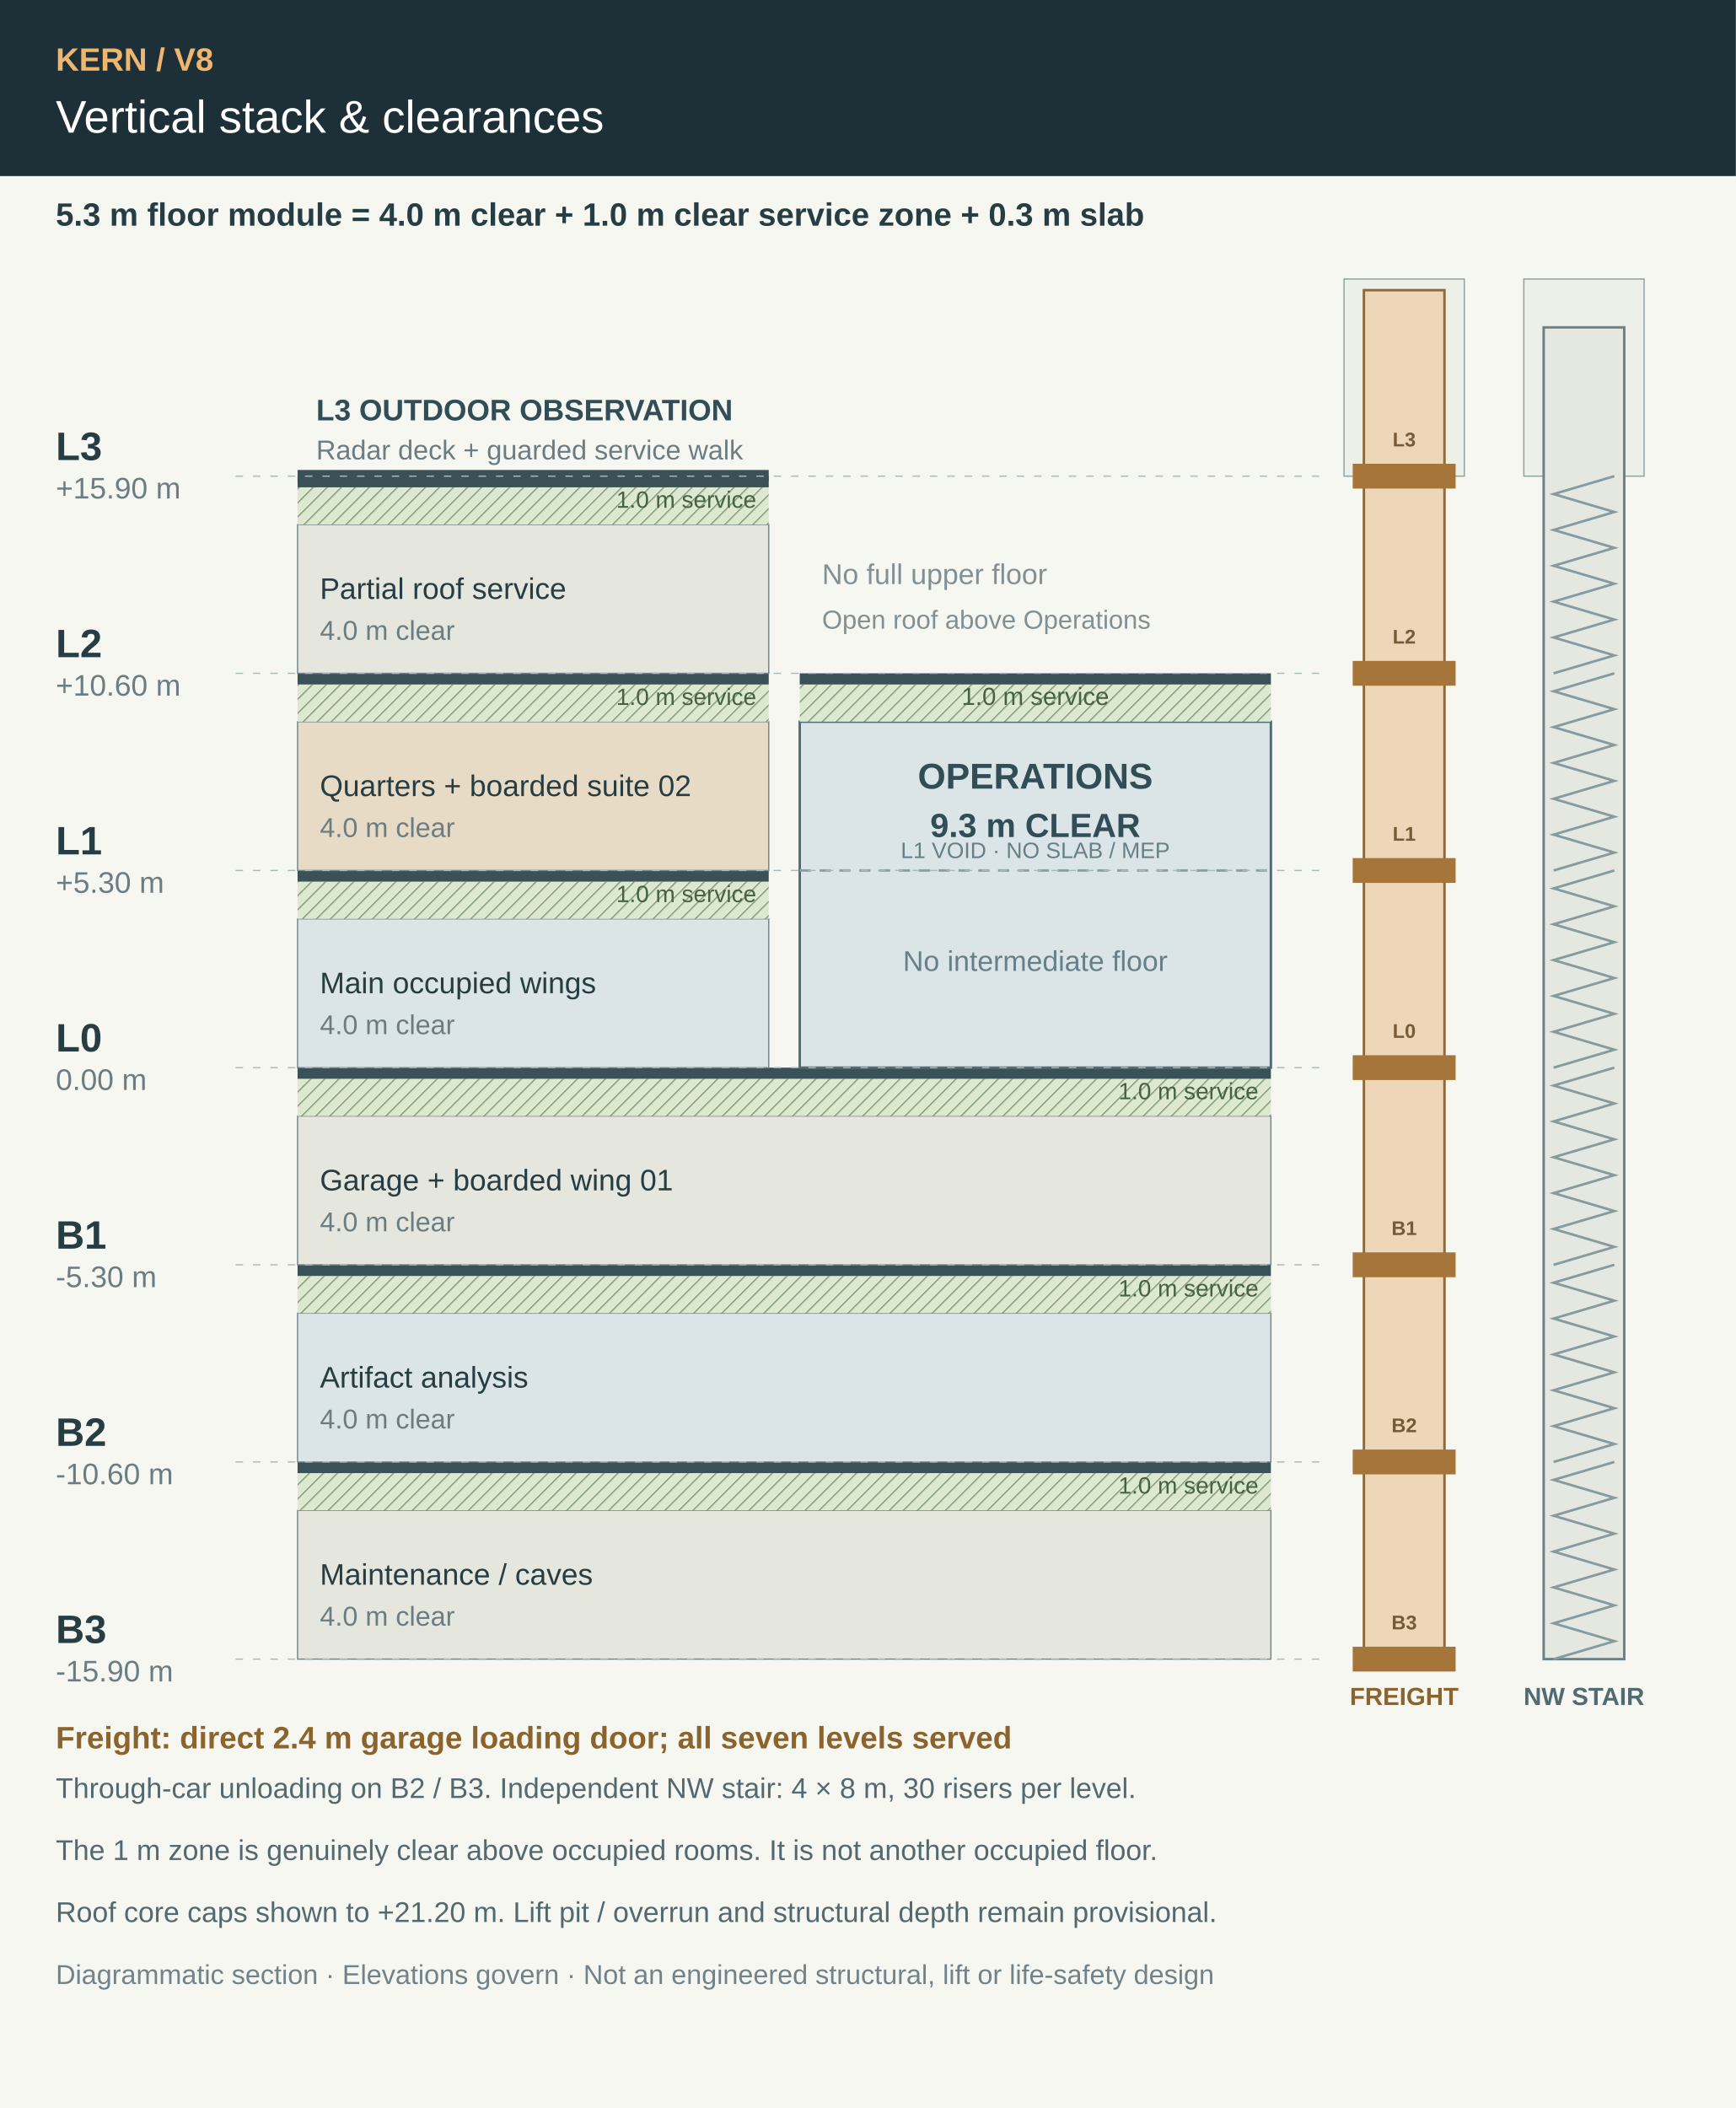
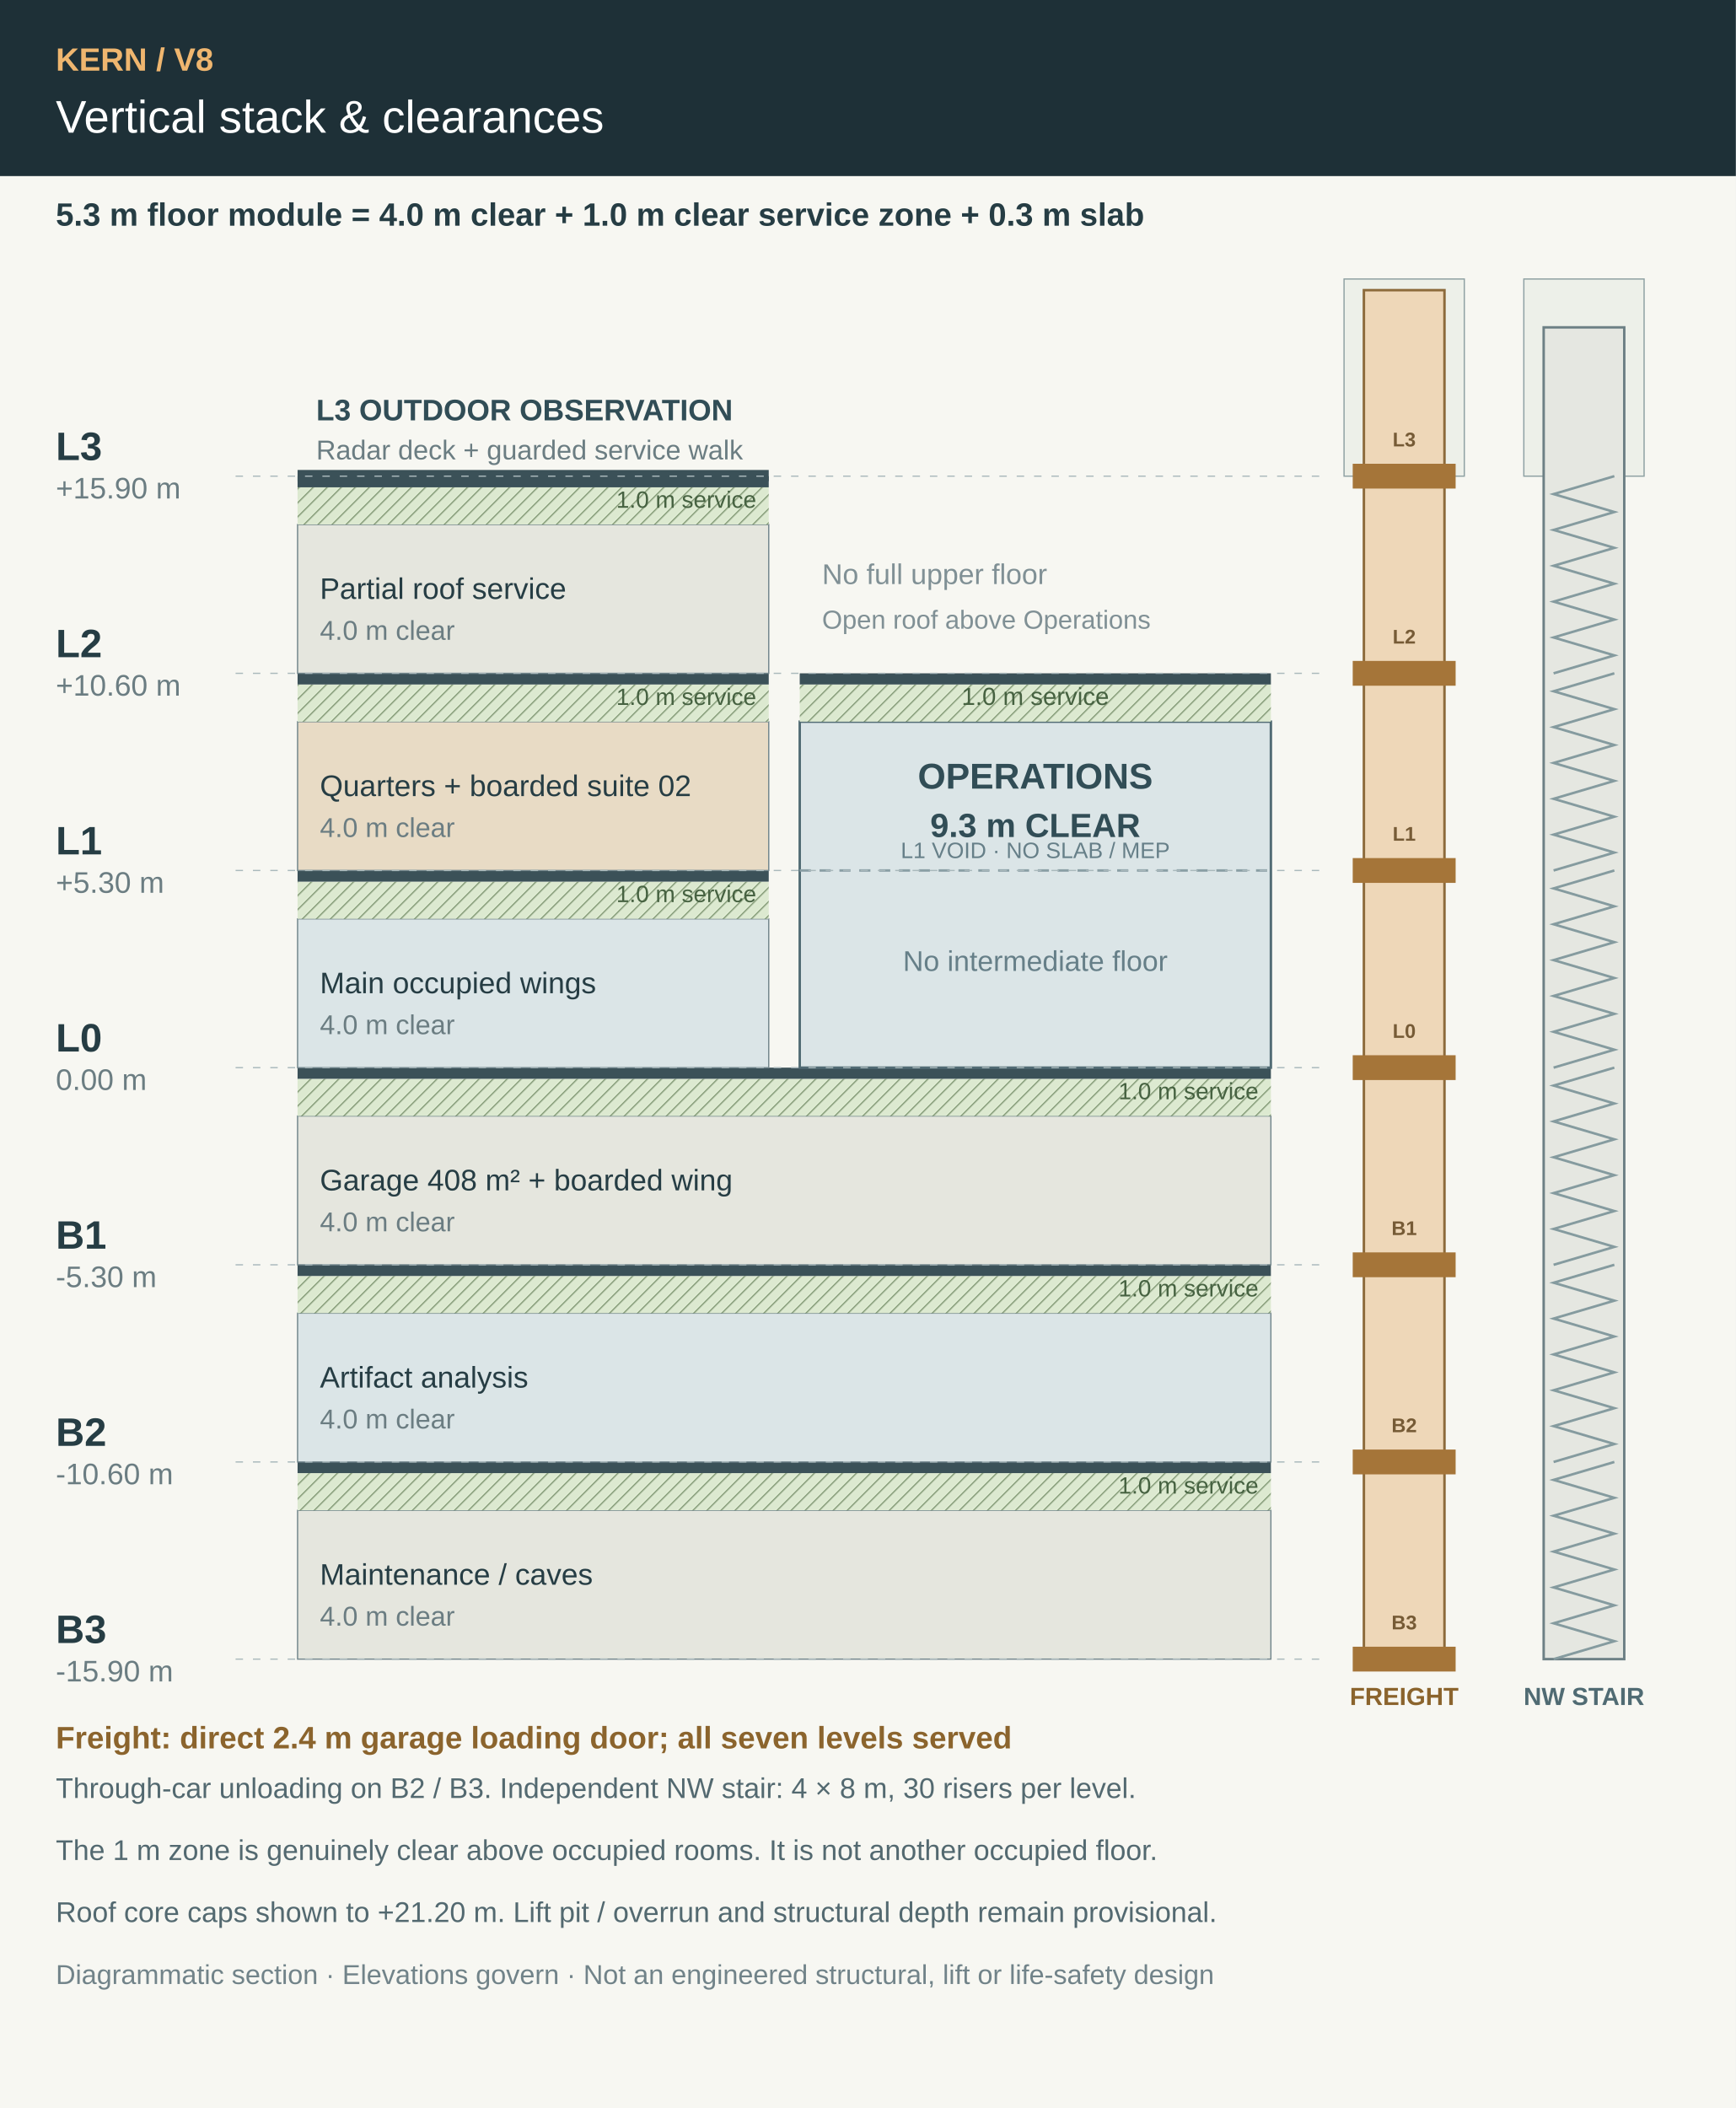
<svg xmlns="http://www.w3.org/2000/svg" viewBox="0 0 1400 1700" width="1400" height="1700">
  <rect x="0" y="0" width="1400" height="1700" fill="#f7f7f2" stroke="none" stroke-width="1" />
  <rect x="0" y="0" width="1400" height="142" fill="#1e3037" stroke="none" stroke-width="1" />
  <text x="45" y="57" font-family="Arial,sans-serif" font-size="26" font-weight="bold" fill="#efb66f" text-anchor="start">KERN / V8</text>
  <text x="45" y="107" font-family="Arial,sans-serif" font-size="37" font-weight="normal" fill="#fff" text-anchor="start">Vertical stack &amp; clearances</text>
  <text x="45" y="182" font-family="Arial,sans-serif" font-size="26" font-weight="bold" fill="#263d44" text-anchor="start">5.3 m floor module  =  4.0 m clear  +  1.0 m clear service zone  +  0.3 m slab</text>
  <defs>
    <pattern id="mep" width="8" height="8" patternUnits="userSpaceOnUse" patternTransform="rotate(45)">
      <rect width="8" height="8" fill="#dce9d0" />
      <path d="M0 0v8" stroke="#849b77" stroke-width="2" />
    </pattern>
  </defs>
  <rect x="240" y="1218.0" width="785" height="120" fill="#e5e6de" stroke="#72868c" stroke-width="1" />
  <rect x="240" y="1188.0" width="785" height="30" fill="url(#mep)" stroke="none" stroke-width="1" />
  <rect x="240" y="1179.0" width="785" height="9.0" fill="#3b5158" stroke="none" stroke-width="1" />
  <text x="258" y="1278.0" font-family="Arial,sans-serif" font-size="24" font-weight="normal" fill="#263d44" text-anchor="start">Maintenance / caves</text>
  <text x="258" y="1311.0" font-family="Arial,sans-serif" font-size="22" font-weight="normal" fill="#6b7d82" text-anchor="start">4.0 m clear</text>
  <text x="1015" y="1204.5" font-family="Arial,sans-serif" font-size="19" font-weight="normal" fill="#466241" text-anchor="end">1.0 m service</text>
  <rect x="240" y="1059.0" width="785" height="120" fill="#dbe5e7" stroke="#72868c" stroke-width="1" />
  <rect x="240" y="1029.0" width="785" height="30" fill="url(#mep)" stroke="none" stroke-width="1" />
  <rect x="240" y="1020.0" width="785" height="9.0" fill="#3b5158" stroke="none" stroke-width="1" />
  <text x="258" y="1119.0" font-family="Arial,sans-serif" font-size="24" font-weight="normal" fill="#263d44" text-anchor="start">Artifact analysis</text>
  <text x="258" y="1152.0" font-family="Arial,sans-serif" font-size="22" font-weight="normal" fill="#6b7d82" text-anchor="start">4.0 m clear</text>
  <text x="1015" y="1045.5" font-family="Arial,sans-serif" font-size="19" font-weight="normal" fill="#466241" text-anchor="end">1.0 m service</text>
  <rect x="240" y="900.0" width="785" height="120" fill="#e5e6de" stroke="#72868c" stroke-width="1" />
  <rect x="240" y="870.0" width="785" height="30" fill="url(#mep)" stroke="none" stroke-width="1" />
  <rect x="240" y="861.0" width="785" height="9.0" fill="#3b5158" stroke="none" stroke-width="1" />
-   <text x="258" y="960.0" font-family="Arial,sans-serif" font-size="24" font-weight="normal" fill="#263d44" text-anchor="start">Garage + boarded wing 01</text>
+   <text x="258" y="960.0" font-family="Arial,sans-serif" font-size="24" font-weight="normal" fill="#263d44" text-anchor="start">Garage 408 m² + boarded wing</text>
  <text x="258" y="993" font-family="Arial,sans-serif" font-size="22" font-weight="normal" fill="#6b7d82" text-anchor="start">4.0 m clear</text>
  <text x="1015" y="886.5" font-family="Arial,sans-serif" font-size="19" font-weight="normal" fill="#466241" text-anchor="end">1.0 m service</text>
  <rect x="240" y="741.0" width="380" height="120" fill="#dbe5e7" stroke="#72868c" stroke-width="1" />
  <rect x="240" y="711.0" width="380" height="30" fill="url(#mep)" stroke="none" stroke-width="1" />
  <rect x="240" y="702.0" width="380" height="9.0" fill="#3b5158" stroke="none" stroke-width="1" />
  <text x="258" y="801.0" font-family="Arial,sans-serif" font-size="24" font-weight="normal" fill="#263d44" text-anchor="start">Main occupied wings</text>
  <text x="258" y="834.0" font-family="Arial,sans-serif" font-size="22" font-weight="normal" fill="#6b7d82" text-anchor="start">4.0 m clear</text>
  <text x="610" y="727.5" font-family="Arial,sans-serif" font-size="19" font-weight="normal" fill="#466241" text-anchor="end">1.0 m service</text>
  <rect x="240" y="582.0" width="380" height="120" fill="#e8dbc5" stroke="#72868c" stroke-width="1" />
  <rect x="240" y="552.0" width="380" height="30" fill="url(#mep)" stroke="none" stroke-width="1" />
  <rect x="240" y="543.0" width="380" height="9.0" fill="#3b5158" stroke="none" stroke-width="1" />
  <text x="258" y="642.0" font-family="Arial,sans-serif" font-size="24" font-weight="normal" fill="#263d44" text-anchor="start">Quarters + boarded suite 02</text>
  <text x="258" y="675.0" font-family="Arial,sans-serif" font-size="22" font-weight="normal" fill="#6b7d82" text-anchor="start">4.0 m clear</text>
  <text x="610" y="568.5" font-family="Arial,sans-serif" font-size="19" font-weight="normal" fill="#466241" text-anchor="end">1.0 m service</text>
  <rect x="240" y="423.0" width="380" height="120" fill="#e5e6de" stroke="#72868c" stroke-width="1" />
  <rect x="240" y="393.0" width="380" height="30" fill="url(#mep)" stroke="none" stroke-width="1" />
  <rect x="240" y="384.0" width="380" height="9.0" fill="#3b5158" stroke="none" stroke-width="1" />
  <text x="258" y="483.0" font-family="Arial,sans-serif" font-size="24" font-weight="normal" fill="#263d44" text-anchor="start">Partial roof service</text>
  <text x="258" y="516.0" font-family="Arial,sans-serif" font-size="22" font-weight="normal" fill="#6b7d82" text-anchor="start">4.0 m clear</text>
  <text x="663" y="471.0" font-family="Arial,sans-serif" font-size="23" font-weight="normal" fill="#809095" text-anchor="start">No full upper floor</text>
  <text x="663" y="507.0" font-family="Arial,sans-serif" font-size="21" font-weight="normal" fill="#809095" text-anchor="start">Open roof above Operations</text>
  <text x="610" y="409.5" font-family="Arial,sans-serif" font-size="19" font-weight="normal" fill="#466241" text-anchor="end">1.0 m service</text>
  <rect x="645" y="582.0" width="380" height="279.0" fill="#dbe5e7" stroke="#526c75" stroke-width="2" />
  <rect x="645" y="552.0" width="380" height="30" fill="url(#mep)" stroke="none" stroke-width="1" />
  <rect x="645" y="543.0" width="380" height="9.0" fill="#3b5158" stroke="none" stroke-width="1" />
  <text x="835.0" y="636.0" font-family="Arial,sans-serif" font-size="29" font-weight="bold" fill="#314d56" text-anchor="middle">OPERATIONS</text>
  <text x="835.0" y="675.0" font-family="Arial,sans-serif" font-size="27" font-weight="bold" fill="#314d56" text-anchor="middle">9.3 m CLEAR</text>
  <path d="M645 702.0h380" stroke="#8a9fa5" stroke-width="2" stroke-dasharray="9 7" />
  <text x="835.0" y="692.0" font-family="Arial,sans-serif" font-size="18" font-weight="normal" fill="#667f88" text-anchor="middle">L1 VOID · NO SLAB / MEP</text>
  <text x="835.0" y="783" font-family="Arial,sans-serif" font-size="23" font-weight="normal" fill="#667f88" text-anchor="middle">No intermediate floor</text>
  <text x="835.0" y="568.5" font-family="Arial,sans-serif" font-size="20" font-weight="normal" fill="#466241" text-anchor="middle">1.0 m service</text>
  <rect x="240" y="379.0" width="380" height="9" fill="#3b5158" stroke="none" stroke-width="1" />
  <text x="255" y="339.0" font-family="Arial,sans-serif" font-size="24" font-weight="bold" fill="#314d56" text-anchor="start">L3 OUTDOOR OBSERVATION</text>
  <text x="255" y="370.5" font-family="Arial,sans-serif" font-size="22" font-weight="normal" fill="#6b7d82" text-anchor="start">Radar deck + guarded service walk</text>
  <rect x="1084" y="225.0" width="97" height="159.0" fill="#edf0e9" stroke="#8da0a2" stroke-width="1" />
  <rect x="1229" y="225.0" width="97" height="159.0" fill="#edf0e9" stroke="#8da0a2" stroke-width="1" />
  <rect x="1100" y="234" width="65" height="1104.0" fill="#eed7b8" stroke="#8c6a3b" stroke-width="2" />
  <rect x="1245" y="264.0" width="65" height="1074.0" fill="#e5e7e1" stroke="#6d8085" stroke-width="2" />
  <text x="45" y="371.0" font-family="Arial,sans-serif" font-size="32" font-weight="bold" fill="#263d44" text-anchor="start">L3</text>
  <text x="45" y="402.0" font-family="Arial,sans-serif" font-size="24" font-weight="normal" fill="#6b7d82" text-anchor="start">+15.90 m</text>
  <path d="M190 384.0H1065" stroke="#aab9bc" stroke-width="1" stroke-dasharray="6 8" />
  <rect x="1091" y="374.0" width="83" height="20" fill="#a57539" stroke="none" stroke-width="1" />
  <text x="1132.5" y="360.0" font-family="Arial,sans-serif" font-size="16" font-weight="bold" fill="#765b36" text-anchor="middle">L3</text>
  <text x="45" y="530.0" font-family="Arial,sans-serif" font-size="32" font-weight="bold" fill="#263d44" text-anchor="start">L2</text>
  <text x="45" y="561.0" font-family="Arial,sans-serif" font-size="24" font-weight="normal" fill="#6b7d82" text-anchor="start">+10.60 m</text>
  <path d="M190 543.0H1065" stroke="#aab9bc" stroke-width="1" stroke-dasharray="6 8" />
  <rect x="1091" y="533.0" width="83" height="20" fill="#a57539" stroke="none" stroke-width="1" />
  <text x="1132.5" y="519.0" font-family="Arial,sans-serif" font-size="16" font-weight="bold" fill="#765b36" text-anchor="middle">L2</text>
  <polyline points="1253,543.0 1302,528.545 1253,514.091 1302,499.636 1253,485.182 1302,470.727 1253,456.273 1302,441.818 1253,427.364 1302,412.909 1253,398.455 1302,384.0" fill="none" stroke="#859b9f" stroke-width="2" />
  <text x="45" y="689.0" font-family="Arial,sans-serif" font-size="32" font-weight="bold" fill="#263d44" text-anchor="start">L1</text>
  <text x="45" y="720.0" font-family="Arial,sans-serif" font-size="24" font-weight="normal" fill="#6b7d82" text-anchor="start">+5.30 m</text>
  <path d="M190 702.0H1065" stroke="#aab9bc" stroke-width="1" stroke-dasharray="6 8" />
  <rect x="1091" y="692.0" width="83" height="20" fill="#a57539" stroke="none" stroke-width="1" />
  <text x="1132.5" y="678.0" font-family="Arial,sans-serif" font-size="16" font-weight="bold" fill="#765b36" text-anchor="middle">L1</text>
  <polyline points="1253,702.0 1302,687.545 1253,673.091 1302,658.636 1253,644.182 1302,629.727 1253,615.273 1302,600.818 1253,586.364 1302,571.909 1253,557.455 1302,543.0" fill="none" stroke="#859b9f" stroke-width="2" />
  <text x="45" y="848.0" font-family="Arial,sans-serif" font-size="32" font-weight="bold" fill="#263d44" text-anchor="start">L0</text>
  <text x="45" y="879.0" font-family="Arial,sans-serif" font-size="24" font-weight="normal" fill="#6b7d82" text-anchor="start">0.00 m</text>
  <path d="M190 861.0H1065" stroke="#aab9bc" stroke-width="1" stroke-dasharray="6 8" />
  <rect x="1091" y="851.0" width="83" height="20" fill="#a57539" stroke="none" stroke-width="1" />
  <text x="1132.5" y="837.0" font-family="Arial,sans-serif" font-size="16" font-weight="bold" fill="#765b36" text-anchor="middle">L0</text>
  <polyline points="1253,861.0 1302,846.545 1253,832.091 1302,817.636 1253,803.182 1302,788.727 1253,774.273 1302,759.818 1253,745.364 1302,730.909 1253,716.455 1302,702.0" fill="none" stroke="#859b9f" stroke-width="2" />
  <text x="45" y="1007.0" font-family="Arial,sans-serif" font-size="32" font-weight="bold" fill="#263d44" text-anchor="start">B1</text>
  <text x="45" y="1038.0" font-family="Arial,sans-serif" font-size="24" font-weight="normal" fill="#6b7d82" text-anchor="start">-5.30 m</text>
  <path d="M190 1020.0H1065" stroke="#aab9bc" stroke-width="1" stroke-dasharray="6 8" />
  <rect x="1091" y="1010.0" width="83" height="20" fill="#a57539" stroke="none" stroke-width="1" />
  <text x="1132.5" y="996.0" font-family="Arial,sans-serif" font-size="16" font-weight="bold" fill="#765b36" text-anchor="middle">B1</text>
  <polyline points="1253,1020.0 1302,1005.545 1253,991.091 1302,976.636 1253,962.182 1302,947.727 1253,933.273 1302,918.818 1253,904.364 1302,889.909 1253,875.455 1302,861.0" fill="none" stroke="#859b9f" stroke-width="2" />
  <text x="45" y="1166.0" font-family="Arial,sans-serif" font-size="32" font-weight="bold" fill="#263d44" text-anchor="start">B2</text>
  <text x="45" y="1197.0" font-family="Arial,sans-serif" font-size="24" font-weight="normal" fill="#6b7d82" text-anchor="start">-10.60 m</text>
  <path d="M190 1179.0H1065" stroke="#aab9bc" stroke-width="1" stroke-dasharray="6 8" />
  <rect x="1091" y="1169.0" width="83" height="20" fill="#a57539" stroke="none" stroke-width="1" />
  <text x="1132.5" y="1155.0" font-family="Arial,sans-serif" font-size="16" font-weight="bold" fill="#765b36" text-anchor="middle">B2</text>
  <polyline points="1253,1179.0 1302,1164.545 1253,1150.091 1302,1135.636 1253,1121.182 1302,1106.727 1253,1092.273 1302,1077.818 1253,1063.364 1302,1048.909 1253,1034.455 1302,1020.0" fill="none" stroke="#859b9f" stroke-width="2" />
  <text x="45" y="1325.0" font-family="Arial,sans-serif" font-size="32" font-weight="bold" fill="#263d44" text-anchor="start">B3</text>
  <text x="45" y="1356.0" font-family="Arial,sans-serif" font-size="24" font-weight="normal" fill="#6b7d82" text-anchor="start">-15.90 m</text>
  <path d="M190 1338.0H1065" stroke="#aab9bc" stroke-width="1" stroke-dasharray="6 8" />
  <rect x="1091" y="1328.0" width="83" height="20" fill="#a57539" stroke="none" stroke-width="1" />
  <text x="1132.5" y="1314.0" font-family="Arial,sans-serif" font-size="16" font-weight="bold" fill="#765b36" text-anchor="middle">B3</text>
  <polyline points="1253,1338.0 1302,1323.545 1253,1309.091 1302,1294.636 1253,1280.182 1302,1265.727 1253,1251.273 1302,1236.818 1253,1222.364 1302,1207.909 1253,1193.455 1302,1179.0" fill="none" stroke="#859b9f" stroke-width="2" />
  <text x="1132.5" y="1375" font-family="Arial,sans-serif" font-size="20" font-weight="bold" fill="#8b642d" text-anchor="middle">FREIGHT</text>
  <text x="1277.5" y="1375" font-family="Arial,sans-serif" font-size="20" font-weight="bold" fill="#506b73" text-anchor="middle">NW STAIR</text>
  <text x="45" y="1410" font-family="Arial,sans-serif" font-size="25" font-weight="bold" fill="#8b642d" text-anchor="start">Freight: direct 2.4 m garage loading door; all seven levels served</text>
  <text x="45" y="1450" font-family="Arial,sans-serif" font-size="23" font-weight="normal" fill="#536970" text-anchor="start">Through-car unloading on B2 / B3. Independent NW stair: 4 × 8 m, 30 risers per level.</text>
  <text x="45" y="1500" font-family="Arial,sans-serif" font-size="23" font-weight="normal" fill="#536970" text-anchor="start">The 1 m zone is genuinely clear above occupied rooms. It is not another occupied floor.</text>
  <text x="45" y="1550" font-family="Arial,sans-serif" font-size="23" font-weight="normal" fill="#536970" text-anchor="start">Roof core caps shown to +21.20 m. Lift pit / overrun and structural depth remain provisional.</text>
  <text x="45" y="1600" font-family="Arial,sans-serif" font-size="22" font-weight="normal" fill="#718389" text-anchor="start">Diagrammatic section · Elevations govern · Not an engineered structural, lift or life-safety design</text>
</svg>
